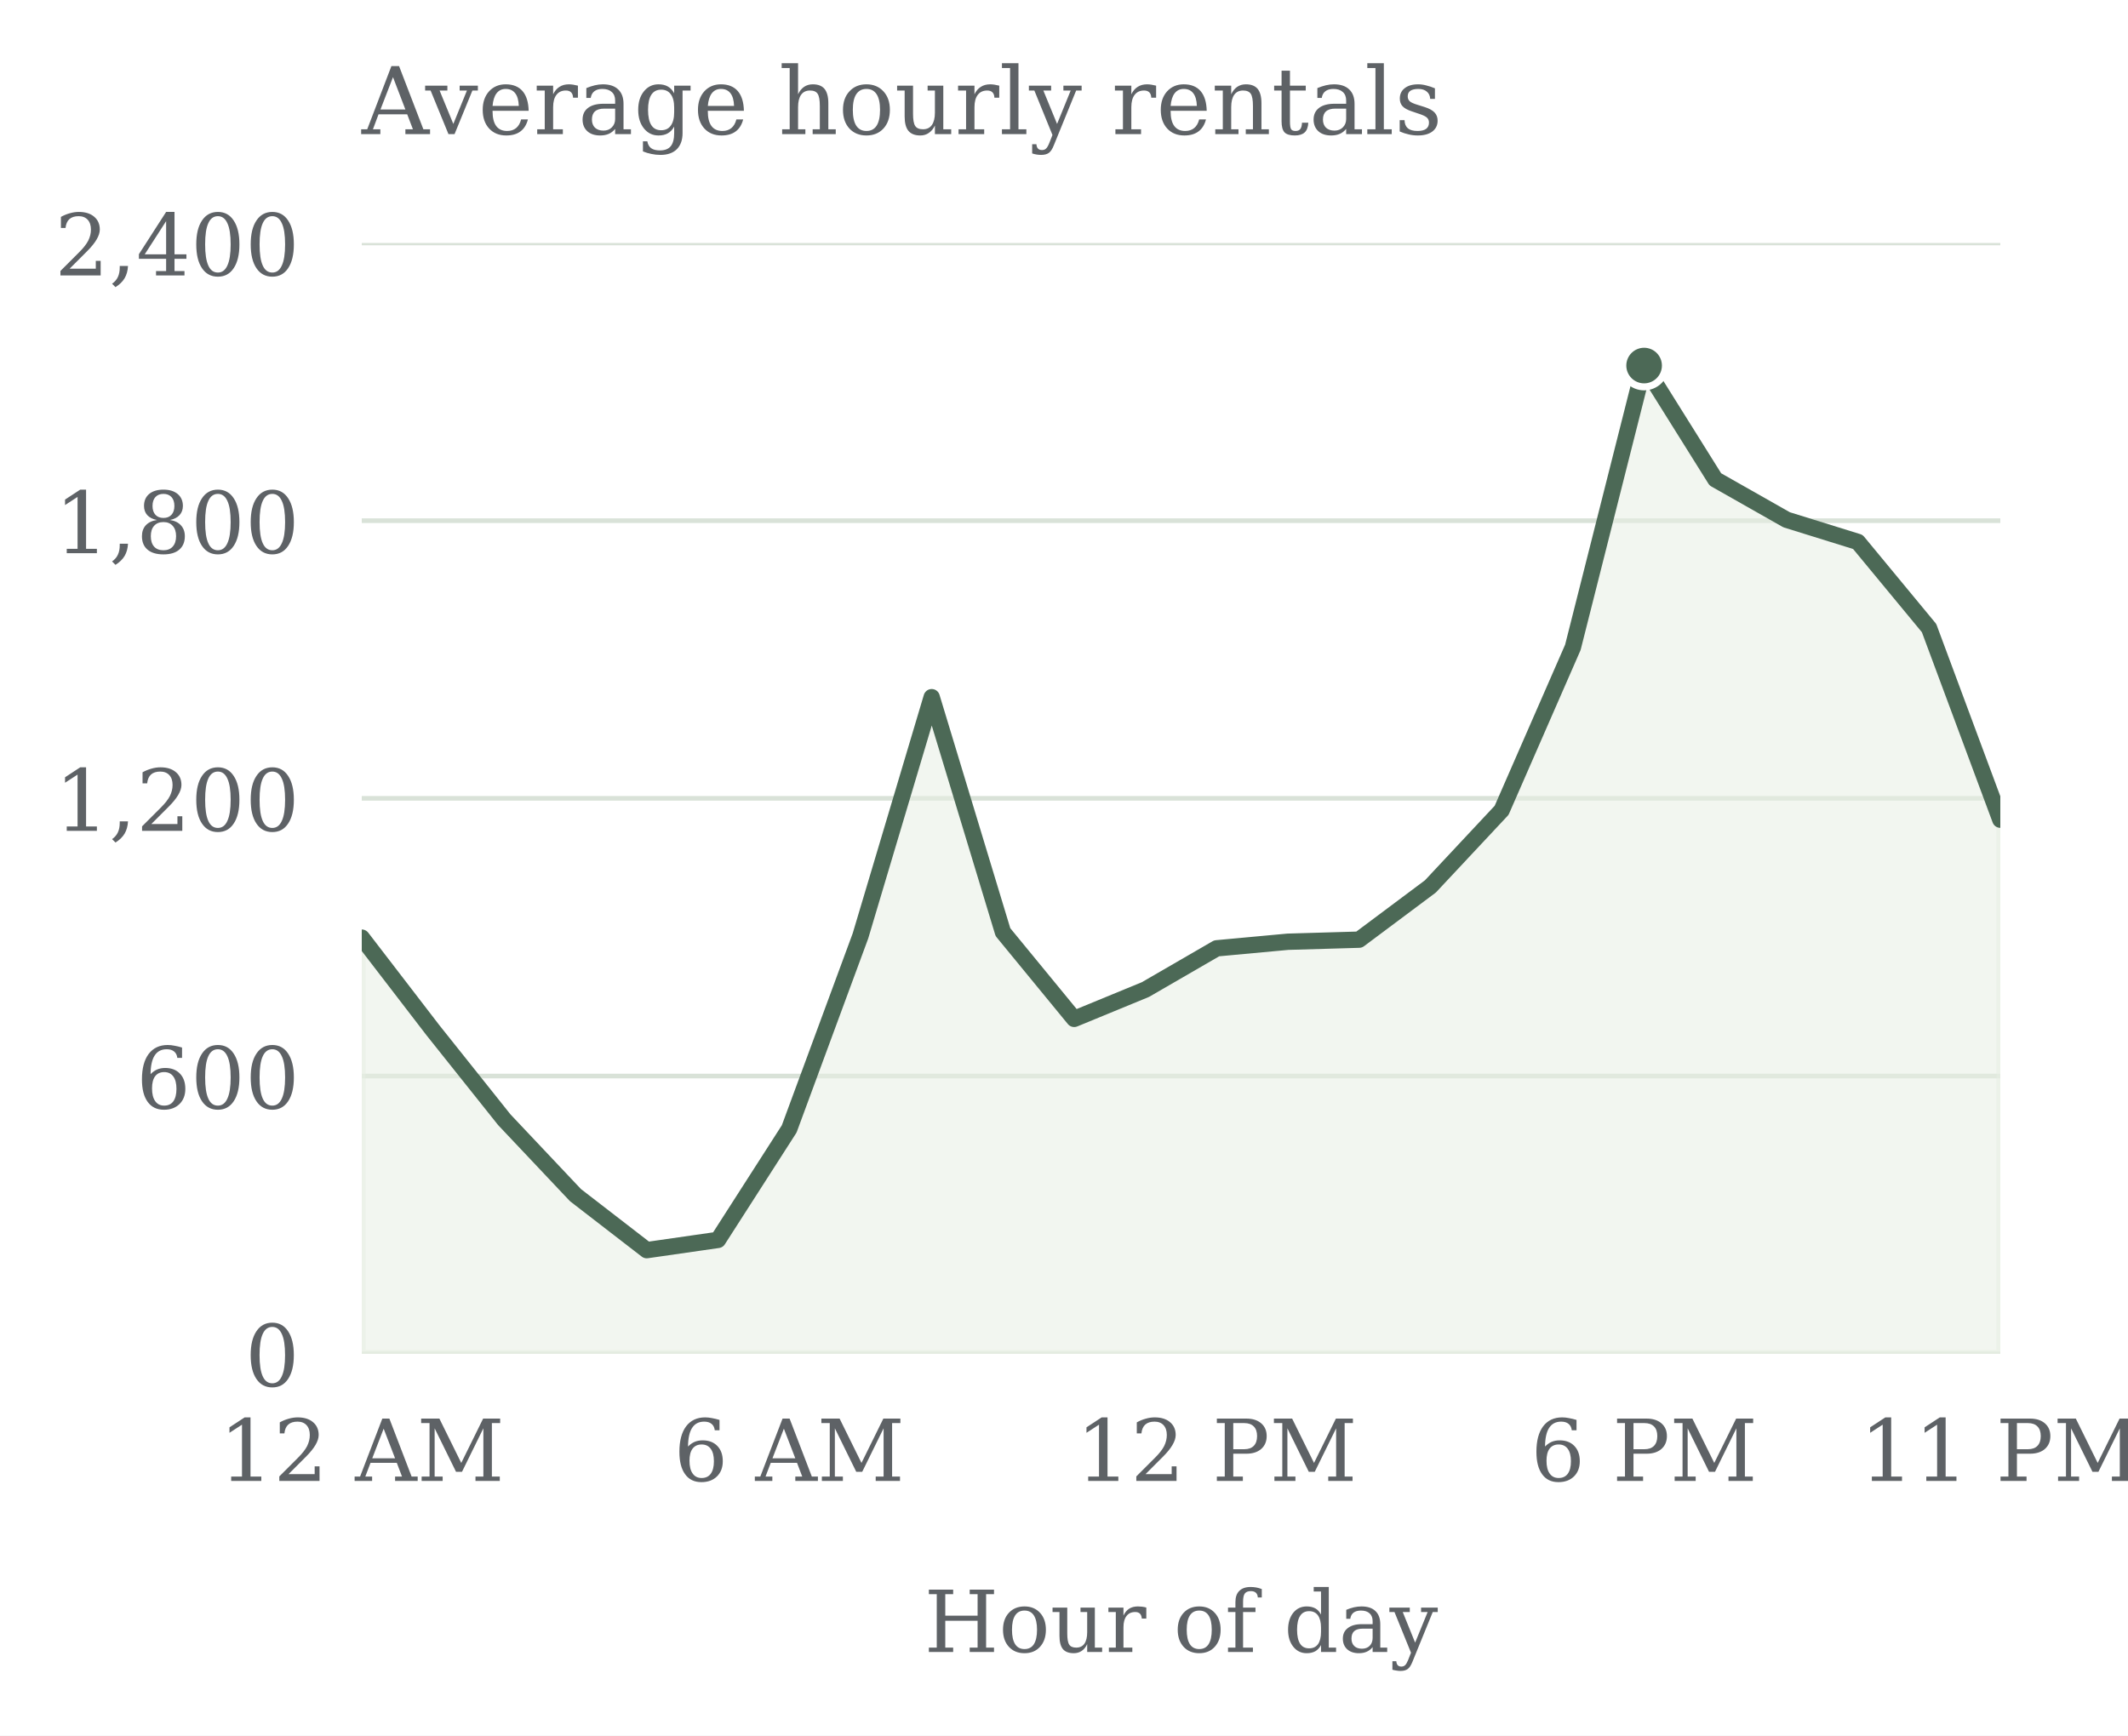
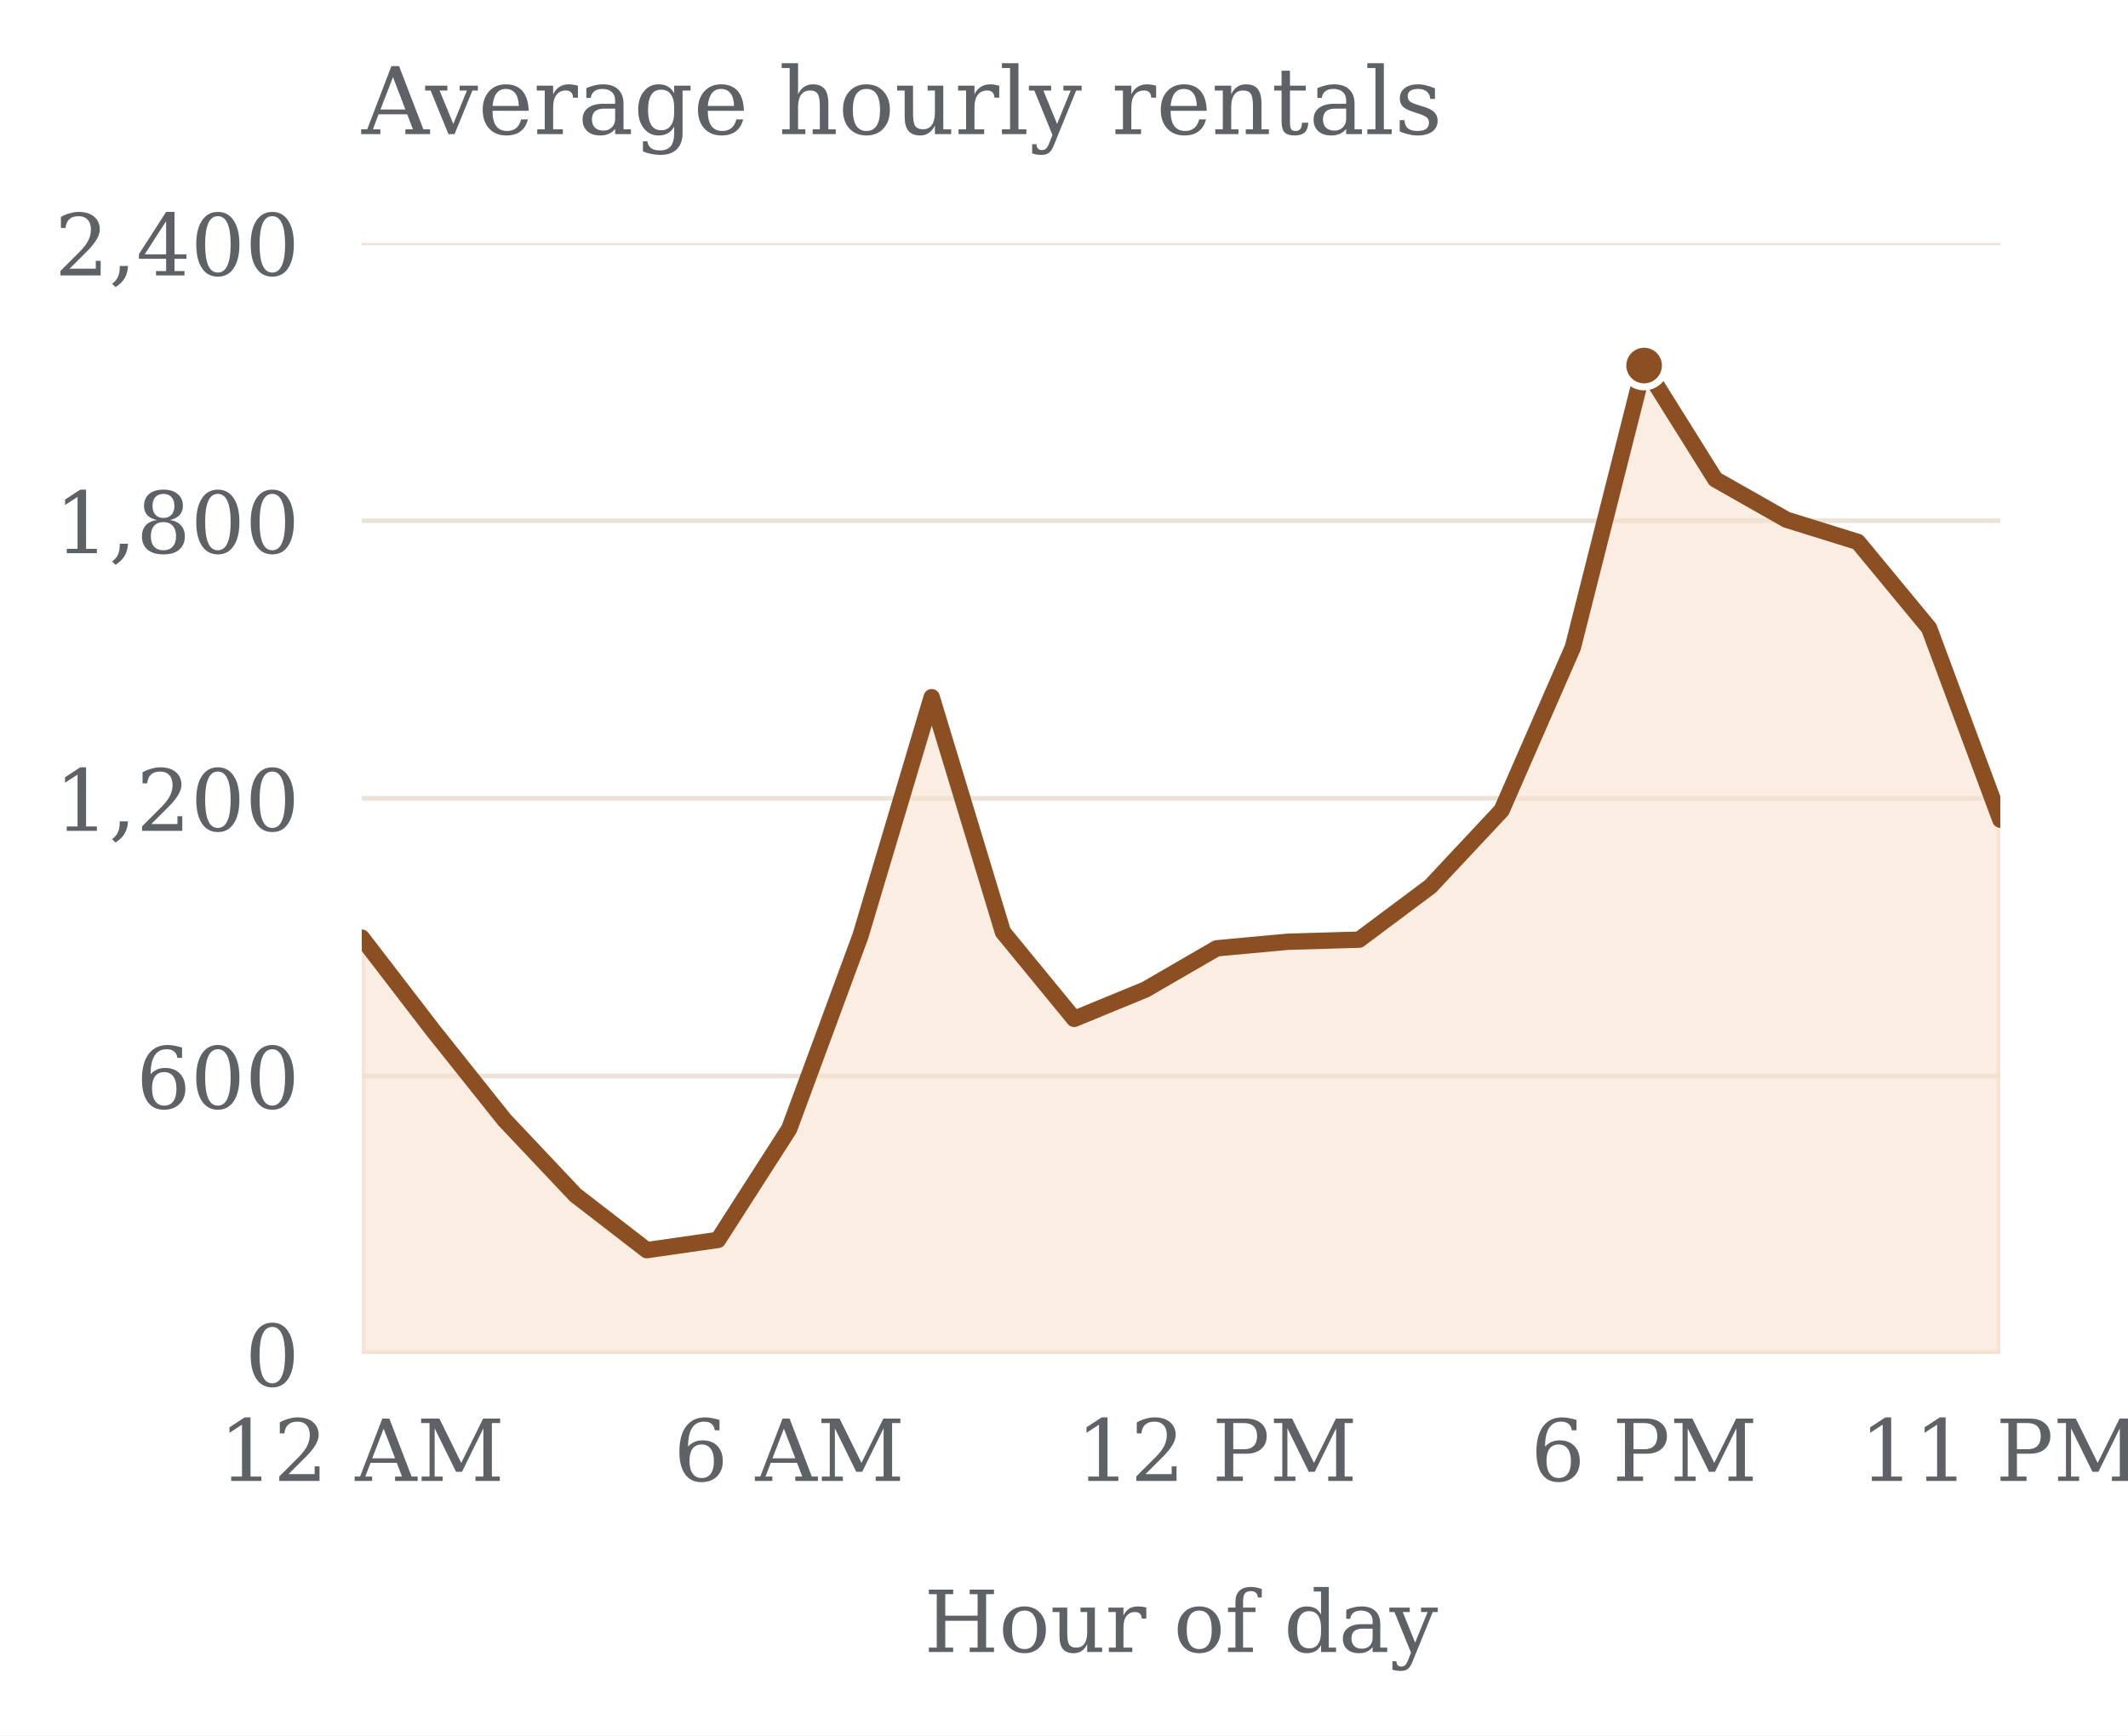
<svg xmlns="http://www.w3.org/2000/svg" xmlns:xlink="http://www.w3.org/1999/xlink" width="273.6pt" height="223.2pt" viewBox="0 0 273.6 223.2" version="1.1">
  <defs>
    <style type="text/css">*{stroke-linejoin: round; stroke-linecap: butt}</style>
  </defs>
  <g id="figure_1">
    <g id="patch_1">
      <path d="M 0 223.2  L 273.6 223.2  L 273.6 0  L 0 0  z " style="fill: #ffffff" />
    </g>
    <g id="axes_1">
      <g id="patch_2">
        <path d="M 46.512 174.096  L 257.184 174.096  L 257.184 31.248  L 46.512 31.248  z " style="fill: #ffffff" />
      </g>
      <g id="matplotlib.axis_1">
        <g id="xtick_1">
          <g id="line2d_1" />
          <g id="text_1">
            <text style="font-size: 11px; font-family: 'DejaVu Serif'; text-anchor: middle; fill: #5e6266" x="46.512" y="190.453" transform="rotate(-0 46.512 190.4534)">12 AM</text>
          </g>
        </g>
        <g id="xtick_2">
          <g id="line2d_2" />
          <g id="text_2">
            <text style="font-size: 11px; font-family: 'DejaVu Serif'; text-anchor: middle; fill: #5e6266" x="101.47" y="190.453" transform="rotate(-0 101.4699 190.4534)">6 AM</text>
          </g>
        </g>
        <g id="xtick_3">
          <g id="line2d_3" />
          <g id="text_3">
            <text style="font-size: 11px; font-family: 'DejaVu Serif'; text-anchor: middle; fill: #5e6266" x="156.428" y="190.453" transform="rotate(-0 156.4278 190.4534)">12 PM</text>
          </g>
        </g>
        <g id="xtick_4">
          <g id="line2d_4" />
          <g id="text_4">
            <text style="font-size: 11px; font-family: 'DejaVu Serif'; text-anchor: middle; fill: #5e6266" x="211.386" y="190.453" transform="rotate(-0 211.3857 190.4534)">6 PM</text>
          </g>
        </g>
        <g id="xtick_5">
          <g id="line2d_5" />
          <g id="text_5">
            <text style="font-size: 11px; font-family: 'DejaVu Serif'; text-anchor: middle; fill: #5e6266" x="257.184" y="190.453" transform="rotate(-0 257.184 190.4534)">11 PM</text>
          </g>
        </g>
        <g id="text_6">
          <text style="font-size: 11px; font-family: 'DejaVu Serif'; text-anchor: middle; fill: #5e6266" x="151.848" y="212.454" transform="rotate(-0 151.848 212.4543)">Hour of day</text>
        </g>
      </g>
      <g id="matplotlib.axis_2">
        <g id="ytick_1">
          <g id="line2d_6">
-             <path d="M 46.512 174.096  L 257.184 174.096  " clip-path="url(#p78faf382f4)" style="fill: none; stroke: #d9e2d8; stroke-width: 0.6; stroke-linecap: square" />
+             <path d="M 46.512 174.096  L 257.184 174.096  " clip-path="url(#p78faf382f4)" style="fill: none; stroke: #ede2d7; stroke-width: 0.6; stroke-linecap: square" />
          </g>
          <g id="line2d_7" />
          <g id="text_7">
            <text style="font-size: 11px; font-family: 'DejaVu Serif'; text-anchor: end; fill: #5e6266" x="38.512" y="178.275" transform="rotate(-0 38.512 178.2747)">0</text>
          </g>
        </g>
        <g id="ytick_2">
          <g id="line2d_8">
-             <path d="M 46.512 138.384  L 257.184 138.384  " clip-path="url(#p78faf382f4)" style="fill: none; stroke: #d9e2d8; stroke-width: 0.6; stroke-linecap: square" />
+             <path d="M 46.512 138.384  L 257.184 138.384  " clip-path="url(#p78faf382f4)" style="fill: none; stroke: #ede2d7; stroke-width: 0.6; stroke-linecap: square" />
          </g>
          <g id="line2d_9" />
          <g id="text_8">
            <text style="font-size: 11px; font-family: 'DejaVu Serif'; text-anchor: end; fill: #5e6266" x="38.512" y="142.563" transform="rotate(-0 38.512 142.5627)">600</text>
          </g>
        </g>
        <g id="ytick_3">
          <g id="line2d_10">
-             <path d="M 46.512 102.672  L 257.184 102.672  " clip-path="url(#p78faf382f4)" style="fill: none; stroke: #d9e2d8; stroke-width: 0.6; stroke-linecap: square" />
+             <path d="M 46.512 102.672  L 257.184 102.672  " clip-path="url(#p78faf382f4)" style="fill: none; stroke: #ede2d7; stroke-width: 0.6; stroke-linecap: square" />
          </g>
          <g id="line2d_11" />
          <g id="text_9">
            <text style="font-size: 11px; font-family: 'DejaVu Serif'; text-anchor: end; fill: #5e6266" x="38.512" y="106.851" transform="rotate(-0 38.512 106.8507)">1,200</text>
          </g>
        </g>
        <g id="ytick_4">
          <g id="line2d_12">
-             <path d="M 46.512 66.96  L 257.184 66.96  " clip-path="url(#p78faf382f4)" style="fill: none; stroke: #d9e2d8; stroke-width: 0.6; stroke-linecap: square" />
+             <path d="M 46.512 66.96  L 257.184 66.96  " clip-path="url(#p78faf382f4)" style="fill: none; stroke: #ede2d7; stroke-width: 0.6; stroke-linecap: square" />
          </g>
          <g id="line2d_13" />
          <g id="text_10">
            <text style="font-size: 11px; font-family: 'DejaVu Serif'; text-anchor: end; fill: #5e6266" x="38.512" y="71.139" transform="rotate(-0 38.512 71.13871)">1,800</text>
          </g>
        </g>
        <g id="ytick_5">
          <g id="line2d_14">
-             <path d="M 46.512 31.248  L 257.184 31.248  " clip-path="url(#p78faf382f4)" style="fill: none; stroke: #d9e2d8; stroke-width: 0.6; stroke-linecap: square" />
+             <path d="M 46.512 31.248  L 257.184 31.248  " clip-path="url(#p78faf382f4)" style="fill: none; stroke: #ede2d7; stroke-width: 0.6; stroke-linecap: square" />
          </g>
          <g id="line2d_15" />
          <g id="text_11">
            <text style="font-size: 11px; font-family: 'DejaVu Serif'; text-anchor: end; fill: #5e6266" x="38.512" y="35.427" transform="rotate(-0 38.512 35.42671)">2,400</text>
          </g>
        </g>
      </g>
      <g id="FillBetweenPolyCollection_1">
        <defs>
-           <path id="m592071aba3" d="M 46.512 -49.104  L 46.512 -102.616  L 55.672 -90.695  L 64.831 -79.206  L 73.991 -69.5  L 83.151 -62.425  L 92.31 -63.742  L 101.47 -78.021  L 110.63 -102.838  L 119.789 -133.539  L 128.949 -103.327  L 138.109 -92.167  L 147.268 -95.938  L 156.428 -101.242  L 165.587 -102.088  L 174.747 -102.355  L 183.907 -109.202  L 193.066 -118.991  L 202.226 -139.949  L 211.386 -176.188  L 220.545 -161.552  L 229.705 -156.355  L 238.865 -153.506  L 248.024 -142.424  L 257.184 -117.784  L 257.184 -49.104  L 257.184 -49.104  L 248.024 -49.104  L 238.865 -49.104  L 229.705 -49.104  L 220.545 -49.104  L 211.386 -49.104  L 202.226 -49.104  L 193.066 -49.104  L 183.907 -49.104  L 174.747 -49.104  L 165.587 -49.104  L 156.428 -49.104  L 147.268 -49.104  L 138.109 -49.104  L 128.949 -49.104  L 119.789 -49.104  L 110.63 -49.104  L 101.47 -49.104  L 92.31 -49.104  L 83.151 -49.104  L 73.991 -49.104  L 64.831 -49.104  L 55.672 -49.104  L 46.512 -49.104  z " style="stroke: #e7eee4; stroke-opacity: 0.55" />
+           <path id="m592071aba3" d="M 46.512 -49.104  L 46.512 -102.616  L 55.672 -90.695  L 64.831 -79.206  L 73.991 -69.5  L 83.151 -62.425  L 92.31 -63.742  L 101.47 -78.021  L 110.63 -102.838  L 119.789 -133.539  L 128.949 -103.327  L 138.109 -92.167  L 147.268 -95.938  L 156.428 -101.242  L 165.587 -102.088  L 174.747 -102.355  L 183.907 -109.202  L 193.066 -118.991  L 202.226 -139.949  L 211.386 -176.188  L 220.545 -161.552  L 229.705 -156.355  L 238.865 -153.506  L 248.024 -142.424  L 257.184 -117.784  L 257.184 -49.104  L 257.184 -49.104  L 248.024 -49.104  L 238.865 -49.104  L 229.705 -49.104  L 220.545 -49.104  L 211.386 -49.104  L 202.226 -49.104  L 193.066 -49.104  L 183.907 -49.104  L 174.747 -49.104  L 165.587 -49.104  L 156.428 -49.104  L 147.268 -49.104  L 138.109 -49.104  L 128.949 -49.104  L 119.789 -49.104  L 110.63 -49.104  L 101.47 -49.104  L 92.31 -49.104  L 83.151 -49.104  L 73.991 -49.104  L 64.831 -49.104  L 55.672 -49.104  L 46.512 -49.104  z " style="stroke: #f6dfca; stroke-opacity: 0.55" />
        </defs>
        <g clip-path="url(#p78faf382f4)">
-           <use xlink:href="#m592071aba3" x="0" y="223.2" style="fill: #e7eee4; fill-opacity: 0.55; stroke: #e7eee4; stroke-opacity: 0.55" />
+           <use xlink:href="#m592071aba3" x="0" y="223.2" style="fill: #f6dfca; fill-opacity: 0.55; stroke: #f6dfca; stroke-opacity: 0.55" />
        </g>
      </g>
      <g id="line2d_16">
-         <path d="M 46.512 120.584  L 55.672 132.505  L 64.831 143.994  L 73.991 153.7  L 83.151 160.775  L 92.31 159.458  L 101.47 145.179  L 110.63 120.362  L 119.789 89.661  L 128.949 119.873  L 138.109 131.033  L 147.268 127.262  L 156.428 121.958  L 165.587 121.112  L 174.747 120.845  L 183.907 113.998  L 193.066 104.209  L 202.226 83.251  L 211.386 47.012  L 220.545 61.648  L 229.705 66.845  L 238.865 69.694  L 248.024 80.776  L 257.184 105.416  " clip-path="url(#p78faf382f4)" style="fill: none; stroke: #4c6956; stroke-width: 2.1; stroke-linecap: round" />
+         <path d="M 46.512 120.584  L 55.672 132.505  L 64.831 143.994  L 73.991 153.7  L 83.151 160.775  L 92.31 159.458  L 101.47 145.179  L 110.63 120.362  L 119.789 89.661  L 128.949 119.873  L 138.109 131.033  L 147.268 127.262  L 156.428 121.958  L 165.587 121.112  L 174.747 120.845  L 183.907 113.998  L 193.066 104.209  L 202.226 83.251  L 211.386 47.012  L 220.545 61.648  L 229.705 66.845  L 238.865 69.694  L 248.024 80.776  L 257.184 105.416  " clip-path="url(#p78faf382f4)" style="fill: none; stroke: #8b4f22; stroke-width: 2.1; stroke-linecap: round" />
      </g>
      <g id="text_12">
        <text style="font-size: 12px; font-family: 'DejaVu Serif'; text-anchor: start; fill: #5e6266" x="46.512" y="17.248" transform="rotate(-0 46.512 17.248)">Average hourly rentals</text>
      </g>
      <g id="PathCollection_1">
        <defs>
          <path id="m57b211dd15" d="M 0 2.739  C 0.726 2.739 1.423 2.45 1.936 1.936  C 2.45 1.423 2.739 0.726 2.739 0  C 2.739 -0.726 2.45 -1.423 1.936 -1.936  C 1.423 -2.45 0.726 -2.739 0 -2.739  C -0.726 -2.739 -1.423 -2.45 -1.936 -1.936  C -2.45 -1.423 -2.739 -0.726 -2.739 0  C -2.739 0.726 -2.45 1.423 -1.936 1.936  C -1.423 2.45 -0.726 2.739 0 2.739  z " style="stroke: #ffffff; stroke-width: 0.9" />
        </defs>
        <g clip-path="url(#p78faf382f4)">
-           <use xlink:href="#m57b211dd15" x="211.386" y="47.012" style="fill: #4c6956; stroke: #ffffff; stroke-width: 0.9" />
+           <use xlink:href="#m57b211dd15" x="211.386" y="47.012" style="fill: #8b4f22; stroke: #ffffff; stroke-width: 0.9" />
        </g>
      </g>
    </g>
  </g>
  <defs>
    <clipPath id="p78faf382f4">
      <rect x="46.512" y="31.248" width="210.672" height="142.848" />
    </clipPath>
  </defs>
</svg>
